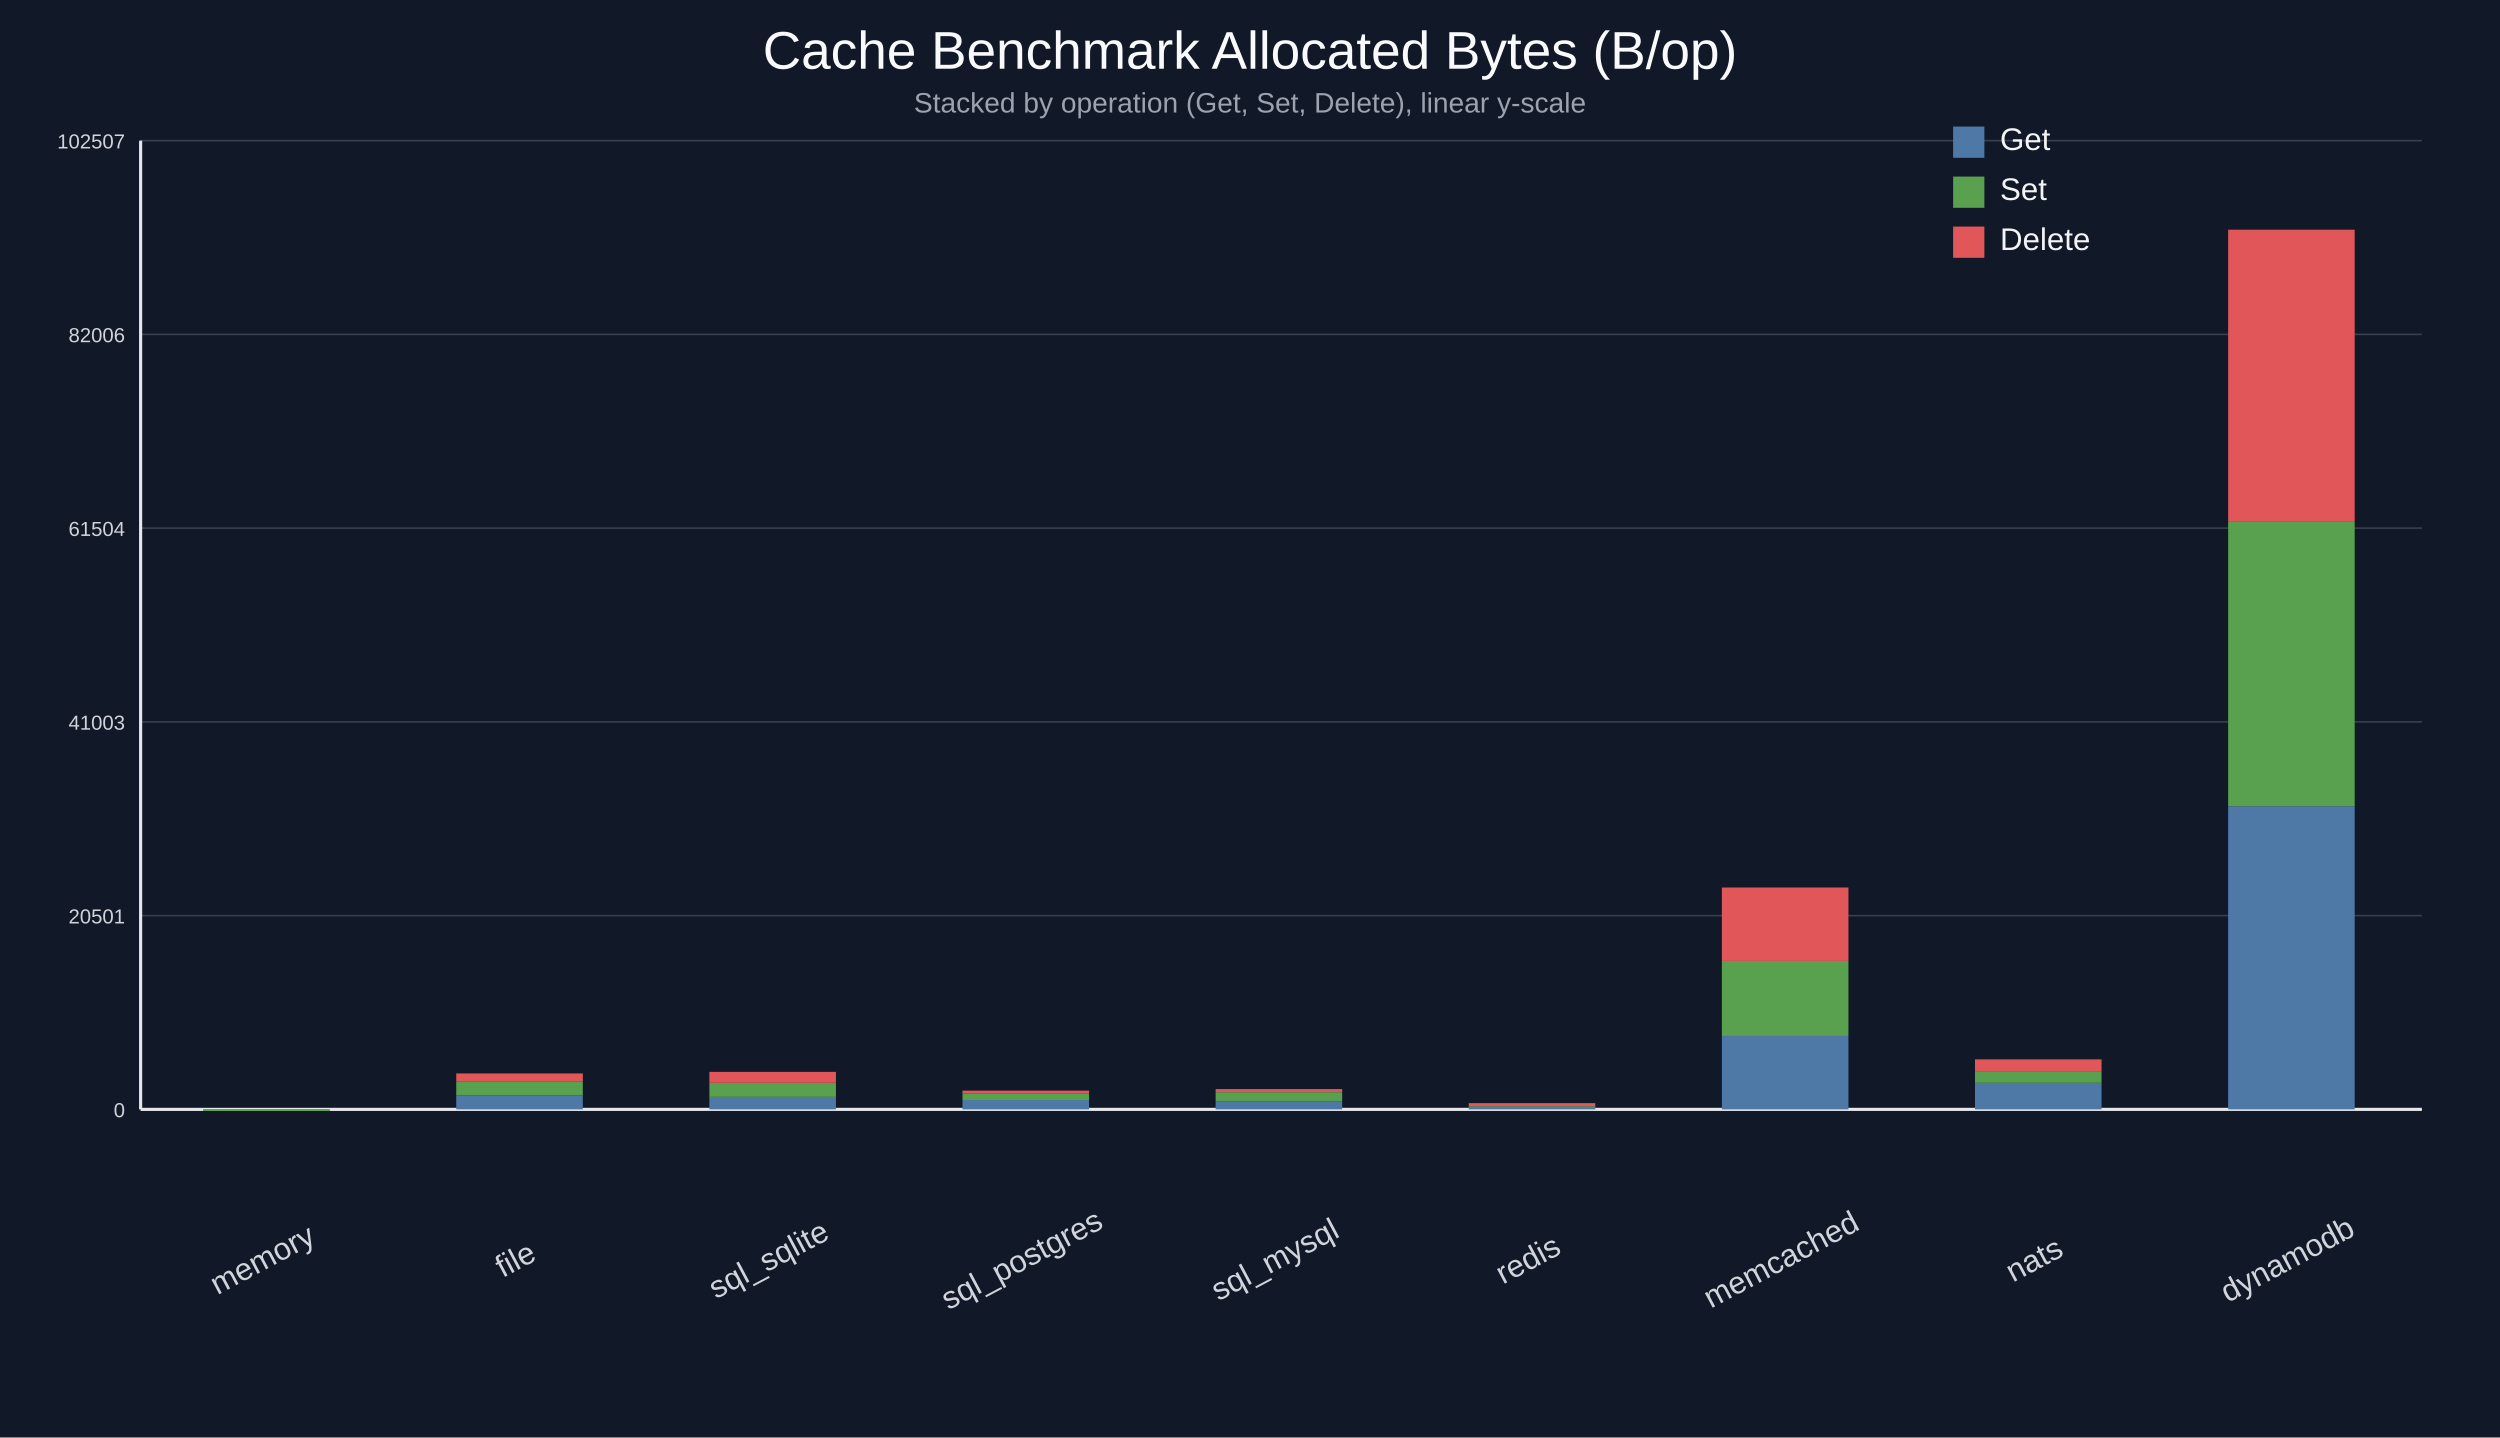
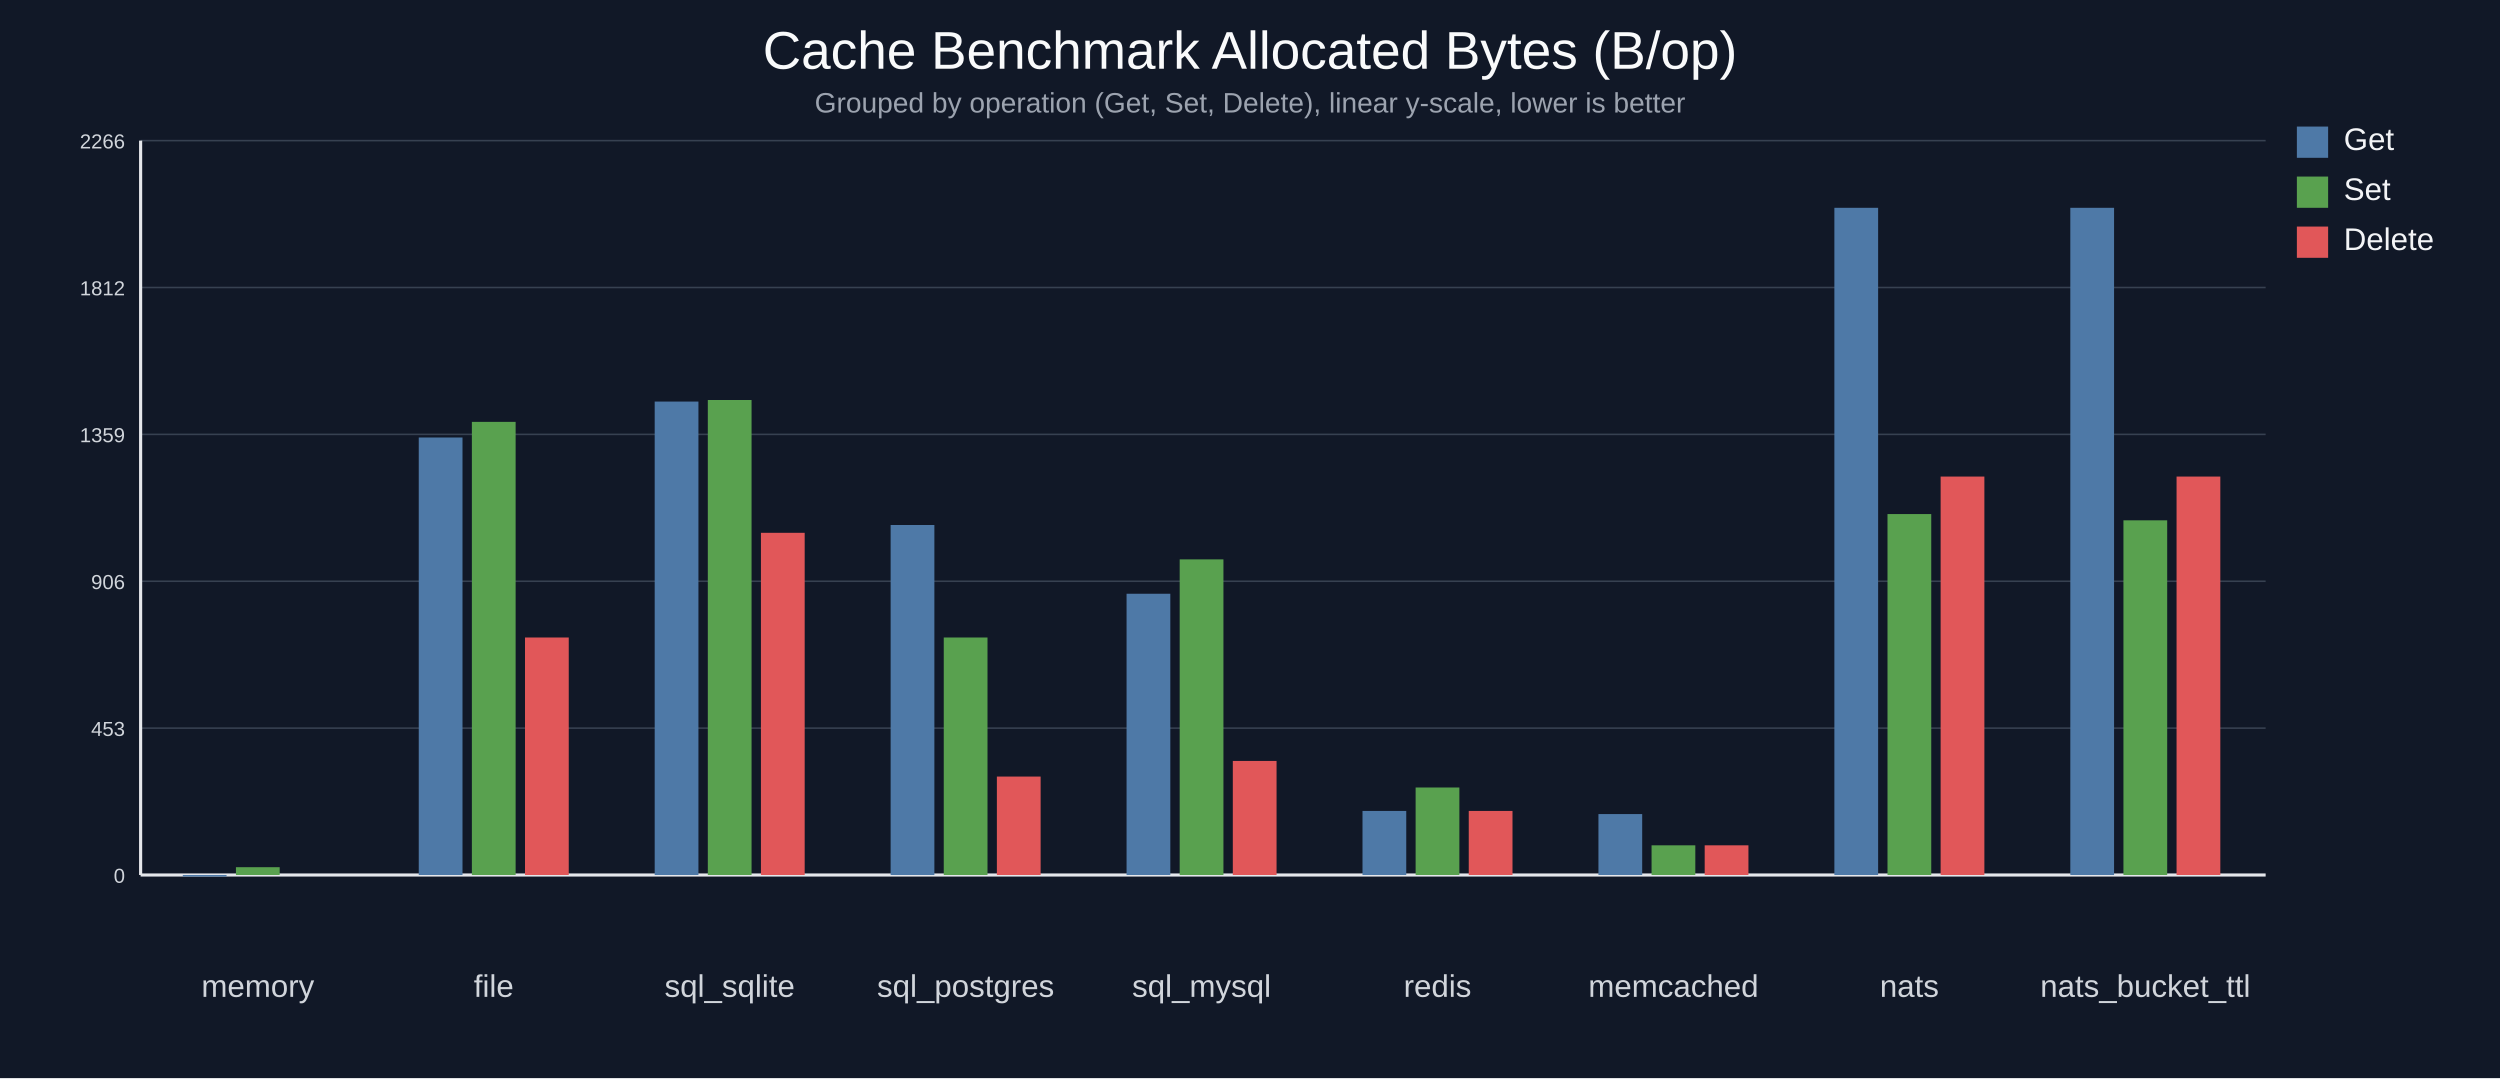
- <svg xmlns="http://www.w3.org/2000/svg" width="1600" height="920" viewBox="0 0 1600 920">
+ <svg xmlns="http://www.w3.org/2000/svg" width="1600" height="690" viewBox="0 0 1600 690">
  <rect width="100%" height="100%" fill="#111827" />
  <text x="800" y="44" text-anchor="middle" fill="#f9fafb" font-size="34" font-family="Arial, sans-serif">Cache Benchmark Allocated Bytes (B/op)</text>
-   <text x="800" y="72" text-anchor="middle" fill="#9ca3af" font-size="18" font-family="Arial, sans-serif">Stacked by operation (Get, Set, Delete), linear y-scale</text>
-   <line x1="90" y1="710" x2="1550" y2="710" stroke="#374151" stroke-width="1" />
-   <text x="80" y="715" text-anchor="end" fill="#d1d5db" font-size="13" font-family="Arial, sans-serif">0</text>
-   <line x1="90" y1="586" x2="1550" y2="586" stroke="#374151" stroke-width="1" />
-   <text x="80" y="591" text-anchor="end" fill="#d1d5db" font-size="13" font-family="Arial, sans-serif">20501</text>
-   <line x1="90" y1="462" x2="1550" y2="462" stroke="#374151" stroke-width="1" />
-   <text x="80" y="467" text-anchor="end" fill="#d1d5db" font-size="13" font-family="Arial, sans-serif">41003</text>
-   <line x1="90" y1="338" x2="1550" y2="338" stroke="#374151" stroke-width="1" />
-   <text x="80" y="343" text-anchor="end" fill="#d1d5db" font-size="13" font-family="Arial, sans-serif">61504</text>
-   <line x1="90" y1="214" x2="1550" y2="214" stroke="#374151" stroke-width="1" />
-   <text x="80" y="219" text-anchor="end" fill="#d1d5db" font-size="13" font-family="Arial, sans-serif">82006</text>
-   <line x1="90" y1="90" x2="1550" y2="90" stroke="#374151" stroke-width="1" />
-   <text x="80" y="95" text-anchor="end" fill="#d1d5db" font-size="13" font-family="Arial, sans-serif">102507</text>
-   <line x1="90" y1="710" x2="1550" y2="710" stroke="#e5e7eb" stroke-width="2" />
-   <line x1="90" y1="710" x2="90" y2="90" stroke="#e5e7eb" stroke-width="2" />
-   <rect x="130" y="710" width="81" height="1" fill="#4e79a7" />
-   <rect x="130" y="710" width="81" height="1" fill="#59a14f" />
-   <rect x="130" y="710" width="81" height="0" fill="#e15759" />
-   <text x="171" y="812" text-anchor="middle" fill="#d1d5db" font-size="20" font-family="Arial, sans-serif" transform="rotate(-28,171,812)">memory</text>
-   <rect x="292" y="701" width="81" height="9" fill="#4e79a7" />
-   <rect x="292" y="692" width="81" height="9" fill="#59a14f" />
-   <rect x="292" y="687" width="81" height="5" fill="#e15759" />
-   <text x="333" y="812" text-anchor="middle" fill="#d1d5db" font-size="20" font-family="Arial, sans-serif" transform="rotate(-28,333,812)">file</text>
-   <rect x="454" y="702" width="81" height="8" fill="#4e79a7" />
-   <rect x="454" y="693" width="81" height="9" fill="#59a14f" />
-   <rect x="454" y="686" width="81" height="7" fill="#e15759" />
-   <text x="495" y="812" text-anchor="middle" fill="#d1d5db" font-size="20" font-family="Arial, sans-serif" transform="rotate(-28,495,812)">sql_sqlite</text>
-   <rect x="616" y="704" width="81" height="6" fill="#4e79a7" />
-   <rect x="616" y="700" width="81" height="4" fill="#59a14f" />
-   <rect x="616" y="698" width="81" height="2" fill="#e15759" />
-   <text x="657" y="812" text-anchor="middle" fill="#d1d5db" font-size="20" font-family="Arial, sans-serif" transform="rotate(-28,657,812)">sql_postgres</text>
-   <rect x="778" y="705" width="81" height="5" fill="#4e79a7" />
-   <rect x="778" y="699" width="81" height="6" fill="#59a14f" />
-   <rect x="778" y="697" width="81" height="2" fill="#e15759" />
-   <text x="819" y="812" text-anchor="middle" fill="#d1d5db" font-size="20" font-family="Arial, sans-serif" transform="rotate(-28,819,812)">sql_mysql</text>
-   <rect x="940" y="709" width="81" height="1" fill="#4e79a7" />
-   <rect x="940" y="708" width="81" height="1" fill="#59a14f" />
-   <rect x="940" y="706" width="81" height="2" fill="#e15759" />
-   <text x="981" y="812" text-anchor="middle" fill="#d1d5db" font-size="20" font-family="Arial, sans-serif" transform="rotate(-28,981,812)">redis</text>
-   <rect x="1102" y="663" width="81" height="47" fill="#4e79a7" />
-   <rect x="1102" y="615" width="81" height="48" fill="#59a14f" />
-   <rect x="1102" y="568" width="81" height="47" fill="#e15759" />
-   <text x="1143" y="812" text-anchor="middle" fill="#d1d5db" font-size="20" font-family="Arial, sans-serif" transform="rotate(-28,1143,812)">memcached</text>
-   <rect x="1264" y="693" width="81" height="17" fill="#4e79a7" />
-   <rect x="1264" y="686" width="81" height="7" fill="#59a14f" />
-   <rect x="1264" y="678" width="81" height="8" fill="#e15759" />
-   <text x="1305" y="812" text-anchor="middle" fill="#d1d5db" font-size="20" font-family="Arial, sans-serif" transform="rotate(-28,1305,812)">nats</text>
-   <rect x="1426" y="516" width="81" height="194" fill="#4e79a7" />
-   <rect x="1426" y="334" width="81" height="182" fill="#59a14f" />
-   <rect x="1426" y="147" width="81" height="187" fill="#e15759" />
-   <text x="1467" y="812" text-anchor="middle" fill="#d1d5db" font-size="20" font-family="Arial, sans-serif" transform="rotate(-28,1467,812)">dynamodb</text>
-   <rect x="1250" y="81" width="20" height="20" fill="#4e79a7" />
-   <text x="1280" y="96" fill="#f3f4f6" font-size="20" font-family="Arial, sans-serif">Get</text>
-   <rect x="1250" y="113" width="20" height="20" fill="#59a14f" />
-   <text x="1280" y="128" fill="#f3f4f6" font-size="20" font-family="Arial, sans-serif">Set</text>
-   <rect x="1250" y="145" width="20" height="20" fill="#e15759" />
-   <text x="1280" y="160" fill="#f3f4f6" font-size="20" font-family="Arial, sans-serif">Delete</text>
+   <text x="800" y="72" text-anchor="middle" fill="#9ca3af" font-size="18" font-family="Arial, sans-serif">Grouped by operation (Get, Set, Delete), linear y-scale, lower is better</text>
+   <line x1="90" y1="560" x2="1450" y2="560" stroke="#374151" stroke-width="1" />
+   <text x="80" y="565" text-anchor="end" fill="#d1d5db" font-size="13" font-family="Arial, sans-serif">0</text>
+   <line x1="90" y1="466" x2="1450" y2="466" stroke="#374151" stroke-width="1" />
+   <text x="80" y="471" text-anchor="end" fill="#d1d5db" font-size="13" font-family="Arial, sans-serif">453</text>
+   <line x1="90" y1="372" x2="1450" y2="372" stroke="#374151" stroke-width="1" />
+   <text x="80" y="377" text-anchor="end" fill="#d1d5db" font-size="13" font-family="Arial, sans-serif">906</text>
+   <line x1="90" y1="278" x2="1450" y2="278" stroke="#374151" stroke-width="1" />
+   <text x="80" y="283" text-anchor="end" fill="#d1d5db" font-size="13" font-family="Arial, sans-serif">1359</text>
+   <line x1="90" y1="184" x2="1450" y2="184" stroke="#374151" stroke-width="1" />
+   <text x="80" y="189" text-anchor="end" fill="#d1d5db" font-size="13" font-family="Arial, sans-serif">1812</text>
+   <line x1="90" y1="90" x2="1450" y2="90" stroke="#374151" stroke-width="1" />
+   <text x="80" y="95" text-anchor="end" fill="#d1d5db" font-size="13" font-family="Arial, sans-serif">2266</text>
+   <line x1="90" y1="560" x2="1450" y2="560" stroke="#e5e7eb" stroke-width="2" />
+   <line x1="90" y1="560" x2="90" y2="90" stroke="#e5e7eb" stroke-width="2" />
+   <rect x="117" y="560" width="28" height="1" fill="#4e79a7" />
+   <rect x="151" y="555" width="28" height="5" fill="#59a14f" />
+   <rect x="185" y="560" width="28" height="0" fill="#e15759" />
+   <text x="165" y="638" text-anchor="middle" fill="#d1d5db" font-size="20" font-family="Arial, sans-serif">memory</text>
+   <rect x="268" y="280" width="28" height="280" fill="#4e79a7" />
+   <rect x="302" y="270" width="28" height="290" fill="#59a14f" />
+   <rect x="336" y="408" width="28" height="152" fill="#e15759" />
+   <text x="316" y="638" text-anchor="middle" fill="#d1d5db" font-size="20" font-family="Arial, sans-serif">file</text>
+   <rect x="419" y="257" width="28" height="303" fill="#4e79a7" />
+   <rect x="453" y="256" width="28" height="304" fill="#59a14f" />
+   <rect x="487" y="341" width="28" height="219" fill="#e15759" />
+   <text x="467" y="638" text-anchor="middle" fill="#d1d5db" font-size="20" font-family="Arial, sans-serif">sql_sqlite</text>
+   <rect x="570" y="336" width="28" height="224" fill="#4e79a7" />
+   <rect x="604" y="408" width="28" height="152" fill="#59a14f" />
+   <rect x="638" y="497" width="28" height="63" fill="#e15759" />
+   <text x="618" y="638" text-anchor="middle" fill="#d1d5db" font-size="20" font-family="Arial, sans-serif">sql_postgres</text>
+   <rect x="721" y="380" width="28" height="180" fill="#4e79a7" />
+   <rect x="755" y="358" width="28" height="202" fill="#59a14f" />
+   <rect x="789" y="487" width="28" height="73" fill="#e15759" />
+   <text x="769" y="638" text-anchor="middle" fill="#d1d5db" font-size="20" font-family="Arial, sans-serif">sql_mysql</text>
+   <rect x="872" y="519" width="28" height="41" fill="#4e79a7" />
+   <rect x="906" y="504" width="28" height="56" fill="#59a14f" />
+   <rect x="940" y="519" width="28" height="41" fill="#e15759" />
+   <text x="920" y="638" text-anchor="middle" fill="#d1d5db" font-size="20" font-family="Arial, sans-serif">redis</text>
+   <rect x="1023" y="521" width="28" height="39" fill="#4e79a7" />
+   <rect x="1057" y="541" width="28" height="19" fill="#59a14f" />
+   <rect x="1091" y="541" width="28" height="19" fill="#e15759" />
+   <text x="1071" y="638" text-anchor="middle" fill="#d1d5db" font-size="20" font-family="Arial, sans-serif">memcached</text>
+   <rect x="1174" y="133" width="28" height="427" fill="#4e79a7" />
+   <rect x="1208" y="329" width="28" height="231" fill="#59a14f" />
+   <rect x="1242" y="305" width="28" height="255" fill="#e15759" />
+   <text x="1222" y="638" text-anchor="middle" fill="#d1d5db" font-size="20" font-family="Arial, sans-serif">nats</text>
+   <rect x="1325" y="133" width="28" height="427" fill="#4e79a7" />
+   <rect x="1359" y="333" width="28" height="227" fill="#59a14f" />
+   <rect x="1393" y="305" width="28" height="255" fill="#e15759" />
+   <text x="1373" y="638" text-anchor="middle" fill="#d1d5db" font-size="20" font-family="Arial, sans-serif">nats_bucket_ttl</text>
+   <rect x="1470" y="81" width="20" height="20" fill="#4e79a7" />
+   <text x="1500" y="96" fill="#f3f4f6" font-size="20" font-family="Arial, sans-serif">Get</text>
+   <rect x="1470" y="113" width="20" height="20" fill="#59a14f" />
+   <text x="1500" y="128" fill="#f3f4f6" font-size="20" font-family="Arial, sans-serif">Set</text>
+   <rect x="1470" y="145" width="20" height="20" fill="#e15759" />
+   <text x="1500" y="160" fill="#f3f4f6" font-size="20" font-family="Arial, sans-serif">Delete</text>
</svg>
